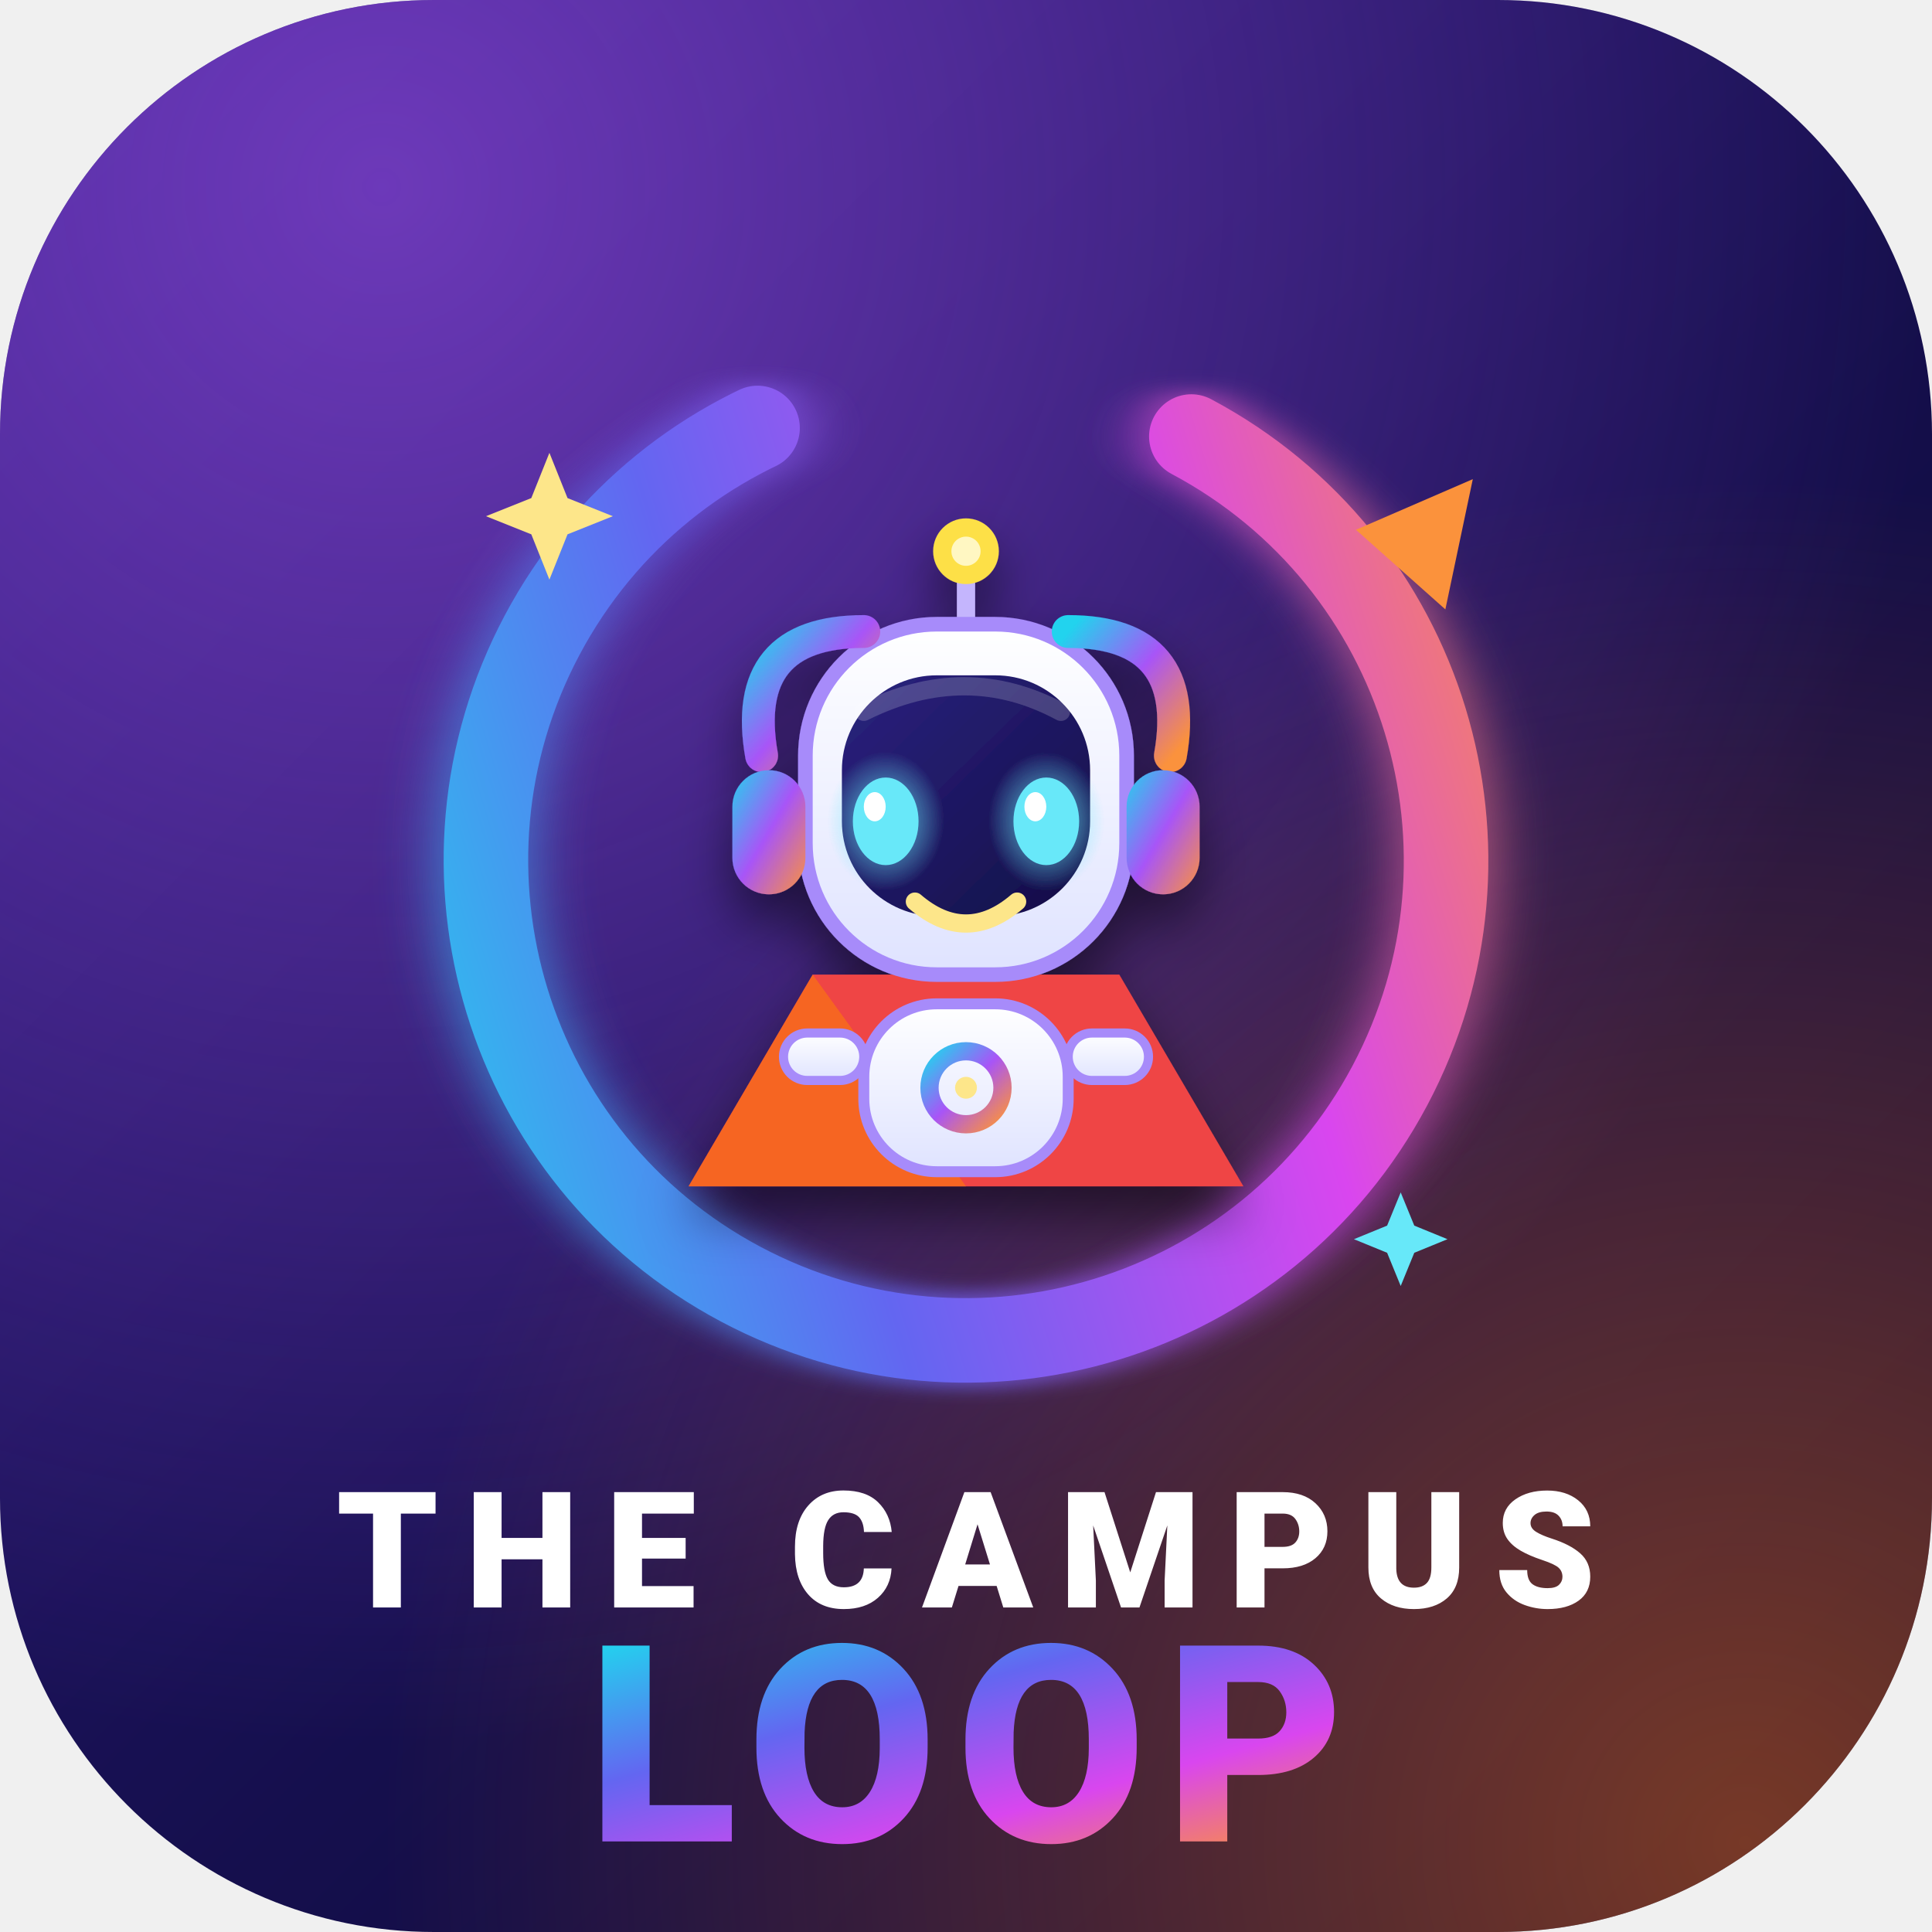
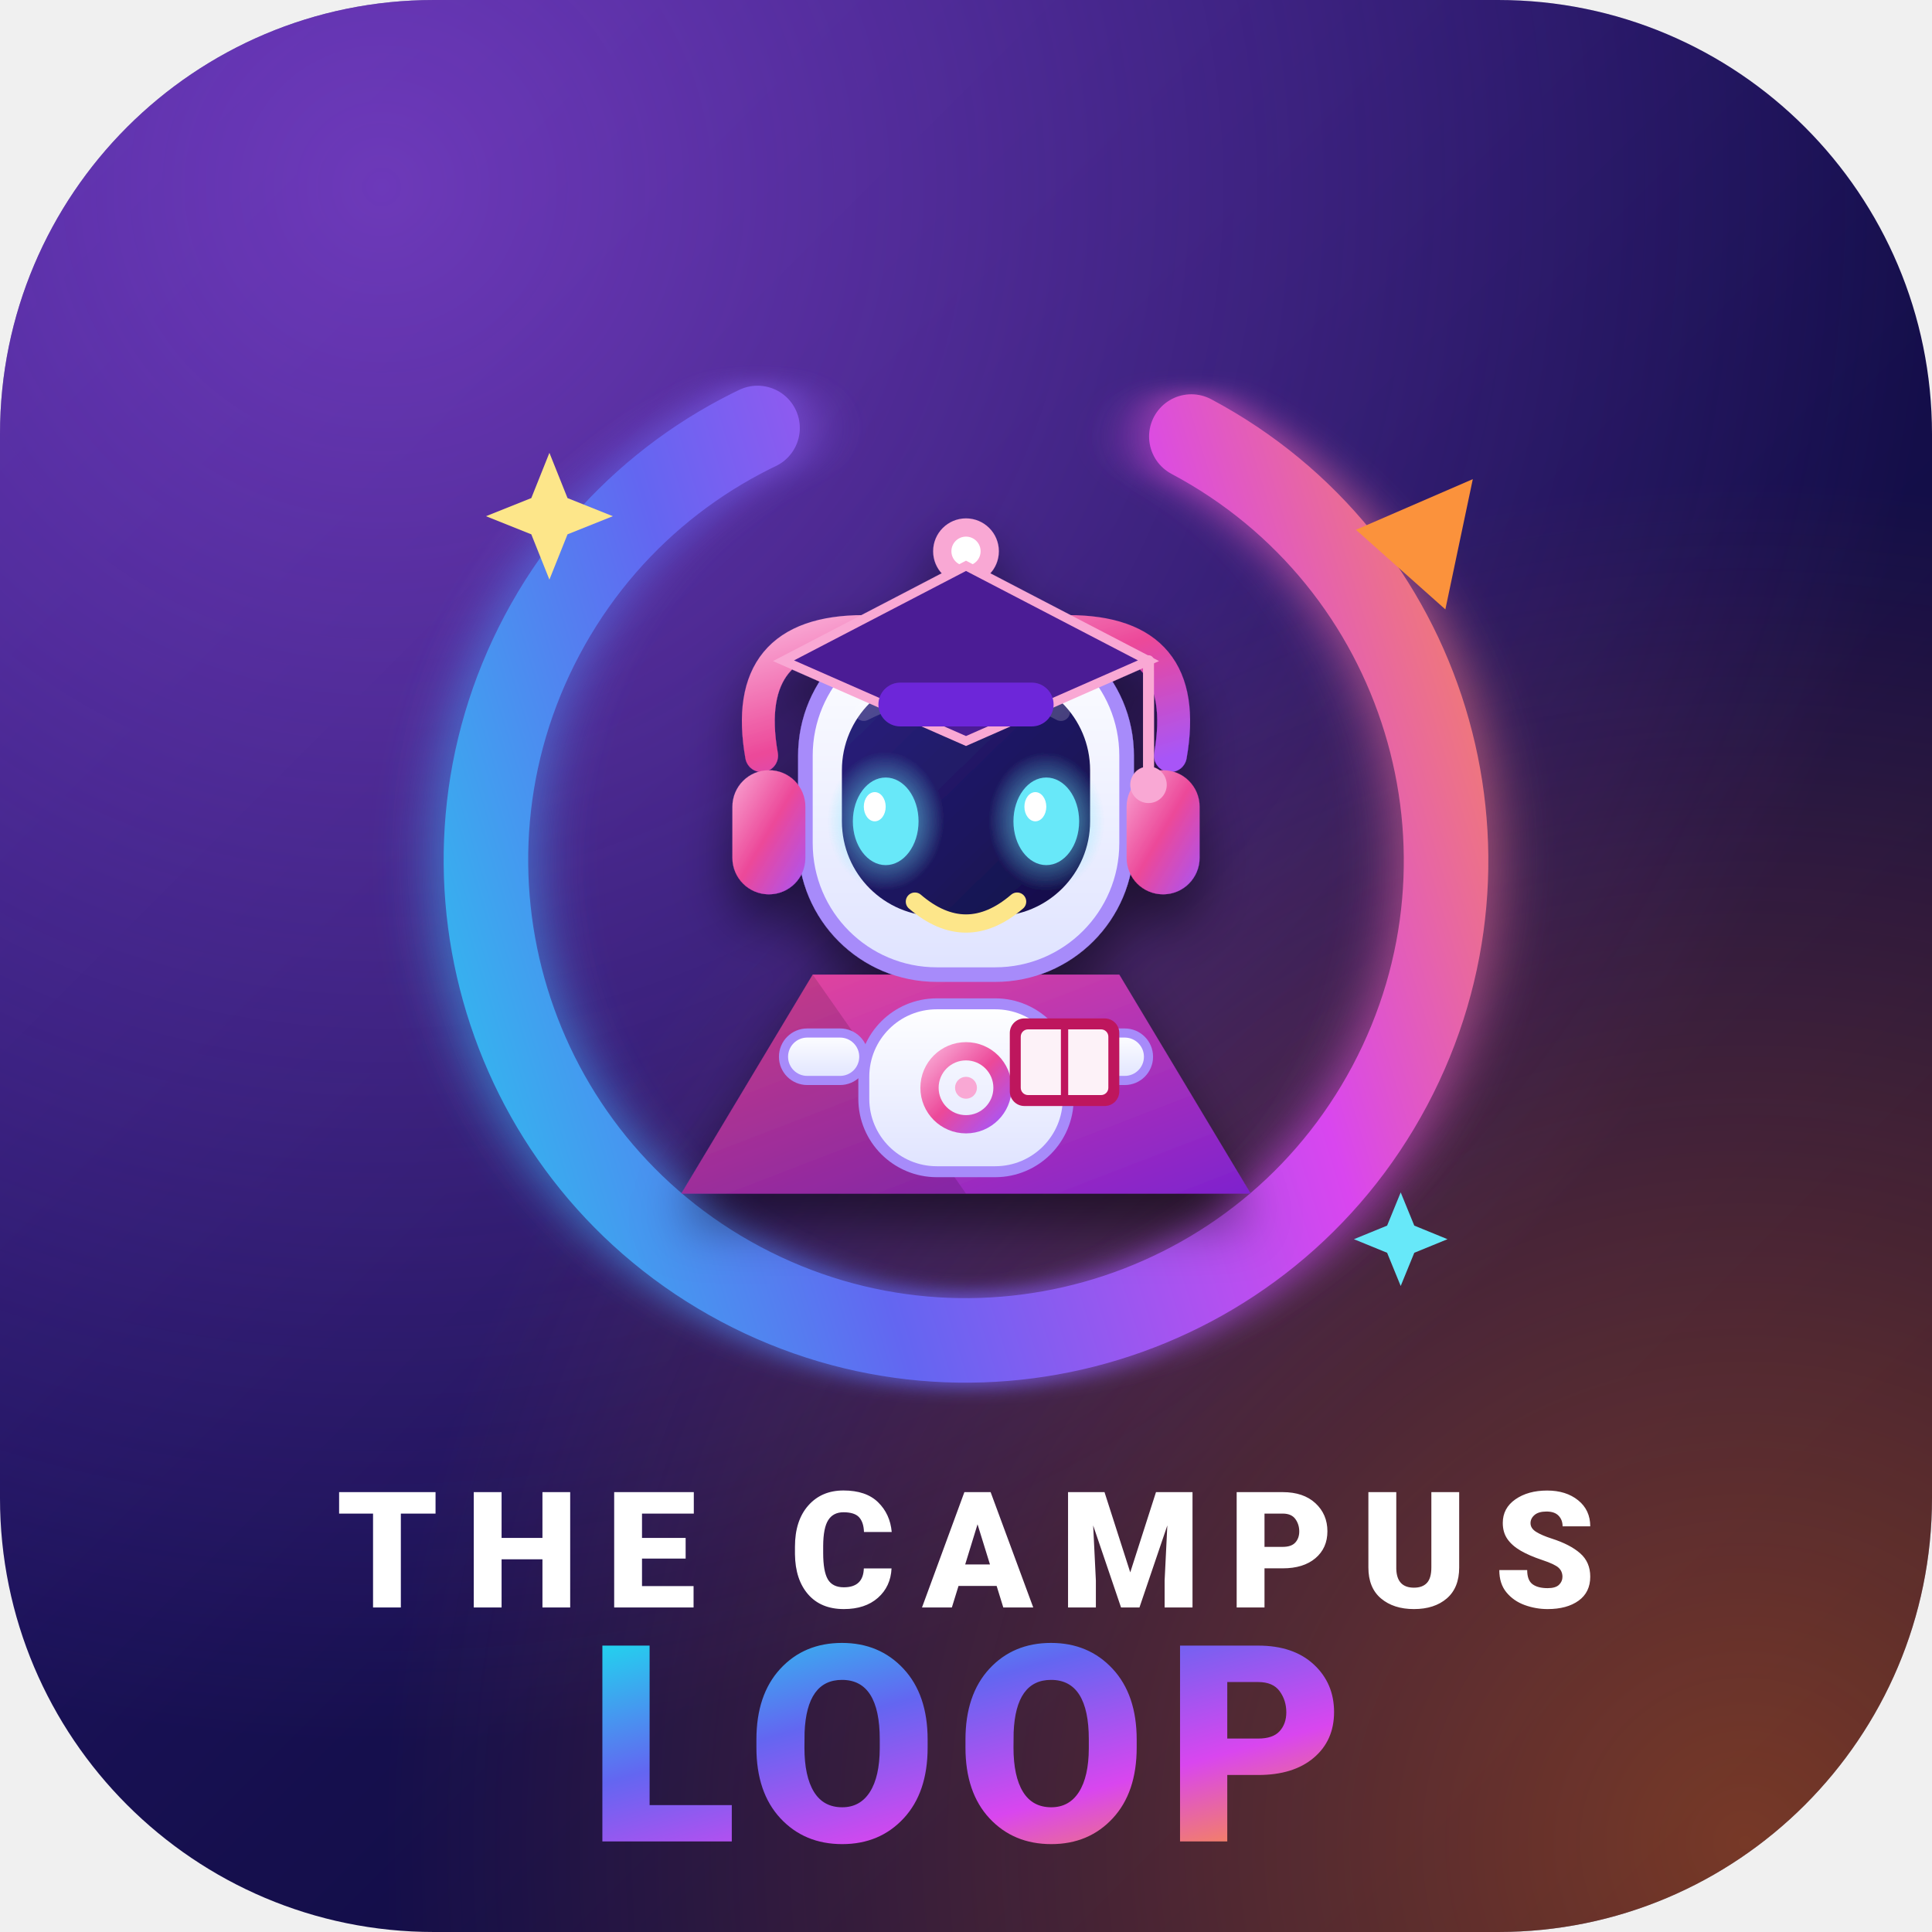
<svg xmlns="http://www.w3.org/2000/svg" viewBox="0 0 1024 1024" width="1024" height="1024">
  <defs>
    <linearGradient id="bg" x1="0" y1="0" x2="1" y2="1">
      <stop offset="0" stop-color="#2a1a7a" />
      <stop offset=".55" stop-color="#150f4d" />
      <stop offset="1" stop-color="#0b0830" />
    </linearGradient>
    <radialGradient id="glowA" cx=".2" cy=".1" r=".8">
      <stop offset="0" stop-color="#a855f7" stop-opacity=".55" />
      <stop offset="1" stop-color="#a855f7" stop-opacity="0" />
    </radialGradient>
    <radialGradient id="glowB" cx=".9" cy=".95" r=".7">
      <stop offset="0" stop-color="#f97316" stop-opacity=".45" />
      <stop offset="1" stop-color="#f97316" stop-opacity="0" />
    </radialGradient>
    <linearGradient id="ring" x1="0" y1="0" x2="1" y2="1">
      <stop offset="0" stop-color="#22d3ee" />
      <stop offset=".35" stop-color="#6366f1" />
      <stop offset=".7" stop-color="#d946ef" />
      <stop offset="1" stop-color="#fb923c" />
    </linearGradient>
    <linearGradient id="head" x1="0" y1="0" x2="0" y2="1">
      <stop offset="0" stop-color="#ffffff" />
      <stop offset="1" stop-color="#e0e7ff" />
    </linearGradient>
    <filter id="soft" x="-30%" y="-30%" width="160%" height="160%">
      <feGaussianBlur stdDeviation="14" />
    </filter>
    <filter id="drop" x="-30%" y="-30%" width="160%" height="160%">
      <feDropShadow dx="0" dy="14" stdDeviation="14" flood-color="#000" flood-opacity=".45" />
    </filter>
  </defs>
  <rect width="1024" height="1024" rx="230" fill="url(#bg)" />
  <rect width="1024" height="1024" rx="230" fill="url(#glowA)" />
  <rect width="1024" height="1024" rx="230" fill="url(#glowB)" />
  <g transform="translate(512 392) scale(.8) translate(-512 -440)">
    <g id="mark">
      <circle cx="512" cy="520" r="318" fill="none" stroke="url(#ring)" stroke-width="64" stroke-linecap="round" stroke-dasharray="1700 300" transform="rotate(-62 512 520)" filter="url(#soft)" opacity=".7" />
      <circle cx="512" cy="520" r="318" fill="none" stroke="url(#ring)" stroke-width="56" stroke-linecap="round" stroke-dasharray="1700 300" transform="rotate(-62 512 520)" />
      <path d="M770 306 L842 262 L836 350 Z" fill="#fb923c" transform="rotate(8 806 306)" />
      <svg x="270" y="262" width="484" height="532" viewBox="0 0 200 220" overflow="visible">
        <defs>
-           <linearGradient id="hhd6" x1="0" y1="0" x2="0" y2="1">
+           <linearGradient id="hhd3" x1="0" y1="0" x2="0" y2="1">
            <stop offset="0" stop-color="#fff" />
            <stop offset="1" stop-color="#dfe3ff" />
          </linearGradient>
-           <linearGradient id="hvs6" x1="0" y1="0" x2="1" y2="1">
+           <linearGradient id="hvs3" x1="0" y1="0" x2="1" y2="1">
            <stop offset="0" stop-color="#2b2380" />
            <stop offset="1" stop-color="#120d45" />
          </linearGradient>
-           <linearGradient id="hrg6" x1="0" y1="0" x2="1" y2="1">
-             <stop offset="0" stop-color="#22d3ee" />
-             <stop offset=".5" stop-color="#a855f7" />
-             <stop offset="1" stop-color="#fb923c" />
+           <linearGradient id="hph3" x1="0" y1="0" x2="1" y2="1">
+             <stop offset="0" stop-color="#f9a8d4" />
+             <stop offset=".5" stop-color="#ec4899" />
+             <stop offset="1" stop-color="#a855f7" />
          </linearGradient>
-           <radialGradient id="horb6" cx=".35" cy=".3" r=".8">
-             <stop offset="0" stop-color="#f5d0fe" />
-             <stop offset=".45" stop-color="#a855f7" />
-             <stop offset="1" stop-color="#1e1b6b" />
-           </radialGradient>
-           <radialGradient id="hgl6" cx=".5" cy=".5" r=".5">
+           <linearGradient id="hcp3" x1="0" y1="0" x2="1" y2="1">
+             <stop offset="0" stop-color="#ec4899" />
+             <stop offset="1" stop-color="#7e22ce" />
+           </linearGradient>
+           <radialGradient id="hgl3" cx=".5" cy=".5" r=".5">
            <stop offset="0" stop-color="#67e8f9" stop-opacity=".9" />
            <stop offset="1" stop-color="#67e8f9" stop-opacity="0" />
          </radialGradient>
-           <filter id="hsh6" x="-30%" y="-30%" width="160%" height="170%">
+           <filter id="hsh3" x="-30%" y="-30%" width="160%" height="170%">
            <feDropShadow dx="0" dy="8" stdDeviation="7" flood-color="#000" flood-opacity=".5" />
          </filter>
        </defs>
-         <g filter="url(#hsh6)">
-           <path d="M58 138 L24 196 L176 196 L142 138 Z" fill="#ef4444" />
-           <path d="M58 138 L24 196 L100 196 Z" fill="#f97316" opacity=".7" />
+         <g filter="url(#hsh3)">
+           <path d="M58 138 L22 198 L178 198 L142 138 Z" fill="url(#hcp3)" />
+           <path d="M58 138 L22 198 L100 198 Z" fill="#000" opacity=".14" />
          <line x1="100" y1="26" x2="100" y2="42" stroke="#c4b5fd" stroke-width="5" stroke-linecap="round" />
-           <circle cx="100" cy="22" r="9" fill="#fde047" />
-           <circle cx="100" cy="22" r="4" fill="#fff7c2" />
-           <rect x="56" y="42" width="88" height="96" rx="36" fill="url(#hhd6)" stroke="#a78bfa" stroke-width="4" />
-           <rect x="66" y="56" width="68" height="66" rx="26" fill="url(#hvs6)" />
+           <circle cx="100" cy="22" r="9" fill="#f9a8d4" />
+           <circle cx="100" cy="22" r="4" fill="#fff" />
+           <rect x="56" y="42" width="88" height="96" rx="36" fill="url(#hhd3)" stroke="#a78bfa" stroke-width="4" />
+           <rect x="66" y="56" width="68" height="66" rx="26" fill="url(#hvs3)" />
          <path d="M72 66 q28 -14 54 0" fill="none" stroke="#fff" stroke-opacity=".18" stroke-width="5" stroke-linecap="round" />
-           <ellipse cx="78" cy="96" rx="16" ry="19" fill="url(#hgl6)" />
-           <ellipse cx="122" cy="96" rx="16" ry="19" fill="url(#hgl6)" />
+           <ellipse cx="78" cy="96" rx="16" ry="19" fill="url(#hgl3)" />
+           <ellipse cx="122" cy="96" rx="16" ry="19" fill="url(#hgl3)" />
          <ellipse cx="78" cy="96" rx="9" ry="12" fill="#67e8f9" />
          <ellipse cx="122" cy="96" rx="9" ry="12" fill="#67e8f9" />
-           <ellipse cx="75" cy="92" rx="3.0" ry="4.0" fill="#fff" />
-           <ellipse cx="119" cy="92" rx="3.0" ry="4.0" fill="#fff" />
+           <ellipse cx="75" cy="92" rx="3" ry="4" fill="#fff" />
+           <ellipse cx="119" cy="92" rx="3" ry="4" fill="#fff" />
          <path d="M86 118 q14 12 28 0" fill="none" stroke="#fde68a" stroke-width="5" stroke-linecap="round" />
-           <rect x="72" y="146" width="56" height="46" rx="20" fill="url(#hhd6)" stroke="#a78bfa" stroke-width="3" />
-           <circle cx="100" cy="169" r="10" fill="none" stroke="url(#hrg6)" stroke-width="5" />
-           <circle cx="100" cy="169" r="3" fill="#fde68a" />
-           <rect x="50" y="154" width="22" height="13" rx="6.5" fill="url(#hhd6)" stroke="#a78bfa" stroke-width="2.5" />
-           <rect x="128" y="154" width="22" height="13" rx="6.5" fill="url(#hhd6)" stroke="#a78bfa" stroke-width="2.5" />
-           <path d="M44 78 q-6 -34 28 -34" fill="none" stroke="url(#hrg6)" stroke-width="9" stroke-linecap="round" />
-           <path d="M156 78 q6 -34 -28 -34" fill="none" stroke="url(#hrg6)" stroke-width="9" stroke-linecap="round" />
-           <rect x="36" y="82" width="20" height="34" rx="10" fill="url(#hrg6)" />
-           <rect x="144" y="82" width="20" height="34" rx="10" fill="url(#hrg6)" />
+           <rect x="72" y="146" width="56" height="46" rx="20" fill="url(#hhd3)" stroke="#a78bfa" stroke-width="3" />
+           <circle cx="100" cy="169" r="10" fill="none" stroke="url(#hph3)" stroke-width="5" />
+           <circle cx="100" cy="169" r="3" fill="#f9a8d4" />
+           <rect x="50" y="154" width="22" height="13" rx="6.5" fill="url(#hhd3)" stroke="#a78bfa" stroke-width="2.5" />
+           <rect x="128" y="154" width="22" height="13" rx="6.5" fill="url(#hhd3)" stroke="#a78bfa" stroke-width="2.5" />
+           <g transform="translate(112 150)">
+             <rect width="30" height="24" rx="4" fill="#be185d" />
+             <rect x="3" y="3" width="24" height="18" rx="2" fill="#fdf2f8" />
+             <path d="M15 3 v18" stroke="#be185d" stroke-width="2" />
+           </g>
+           <path d="M44 78 q-6 -34 28 -34 M156 78 q6 -34 -28 -34" fill="none" stroke="url(#hph3)" stroke-width="9" stroke-linecap="round" />
+           <rect x="36" y="82" width="20" height="34" rx="10" fill="url(#hph3)" />
+           <rect x="144" y="82" width="20" height="34" rx="10" fill="url(#hph3)" />
+           <path d="M50 52 L100 26 L150 52 L100 74 Z" fill="#4c1d95" stroke="#f9a8d4" stroke-width="2.5" />
+           <rect x="76" y="58" width="48" height="12" rx="6" fill="#6d28d9" />
+           <path d="M150 52 L150 82" stroke="#f9a8d4" stroke-width="3" stroke-linecap="round" />
+           <circle cx="150" cy="86" r="5" fill="#f9a8d4" />
        </g>
      </svg>
      <path d="M236 250 l12 30 30 12 -30 12 -12 30 -12 -30 -30 -12 30 -12z" fill="#fde68a" />
      <path d="M800 740 l9 22 22 9 -22 9 -9 22 -9 -22 -22 -9 22 -9z" fill="#67e8f9" />
    </g>
  </g>
  <g font-family="'Segoe UI',Roboto,'Helvetica Neue',Arial,sans-serif" text-anchor="middle" font-weight="900">
    <text x="512" y="852" font-size="86" letter-spacing="14" fill="#ffffff">THE CAMPUS</text>
    <text x="512" y="976" font-size="146" letter-spacing="10" fill="url(#ring)">LOOP</text>
  </g>
</svg>
